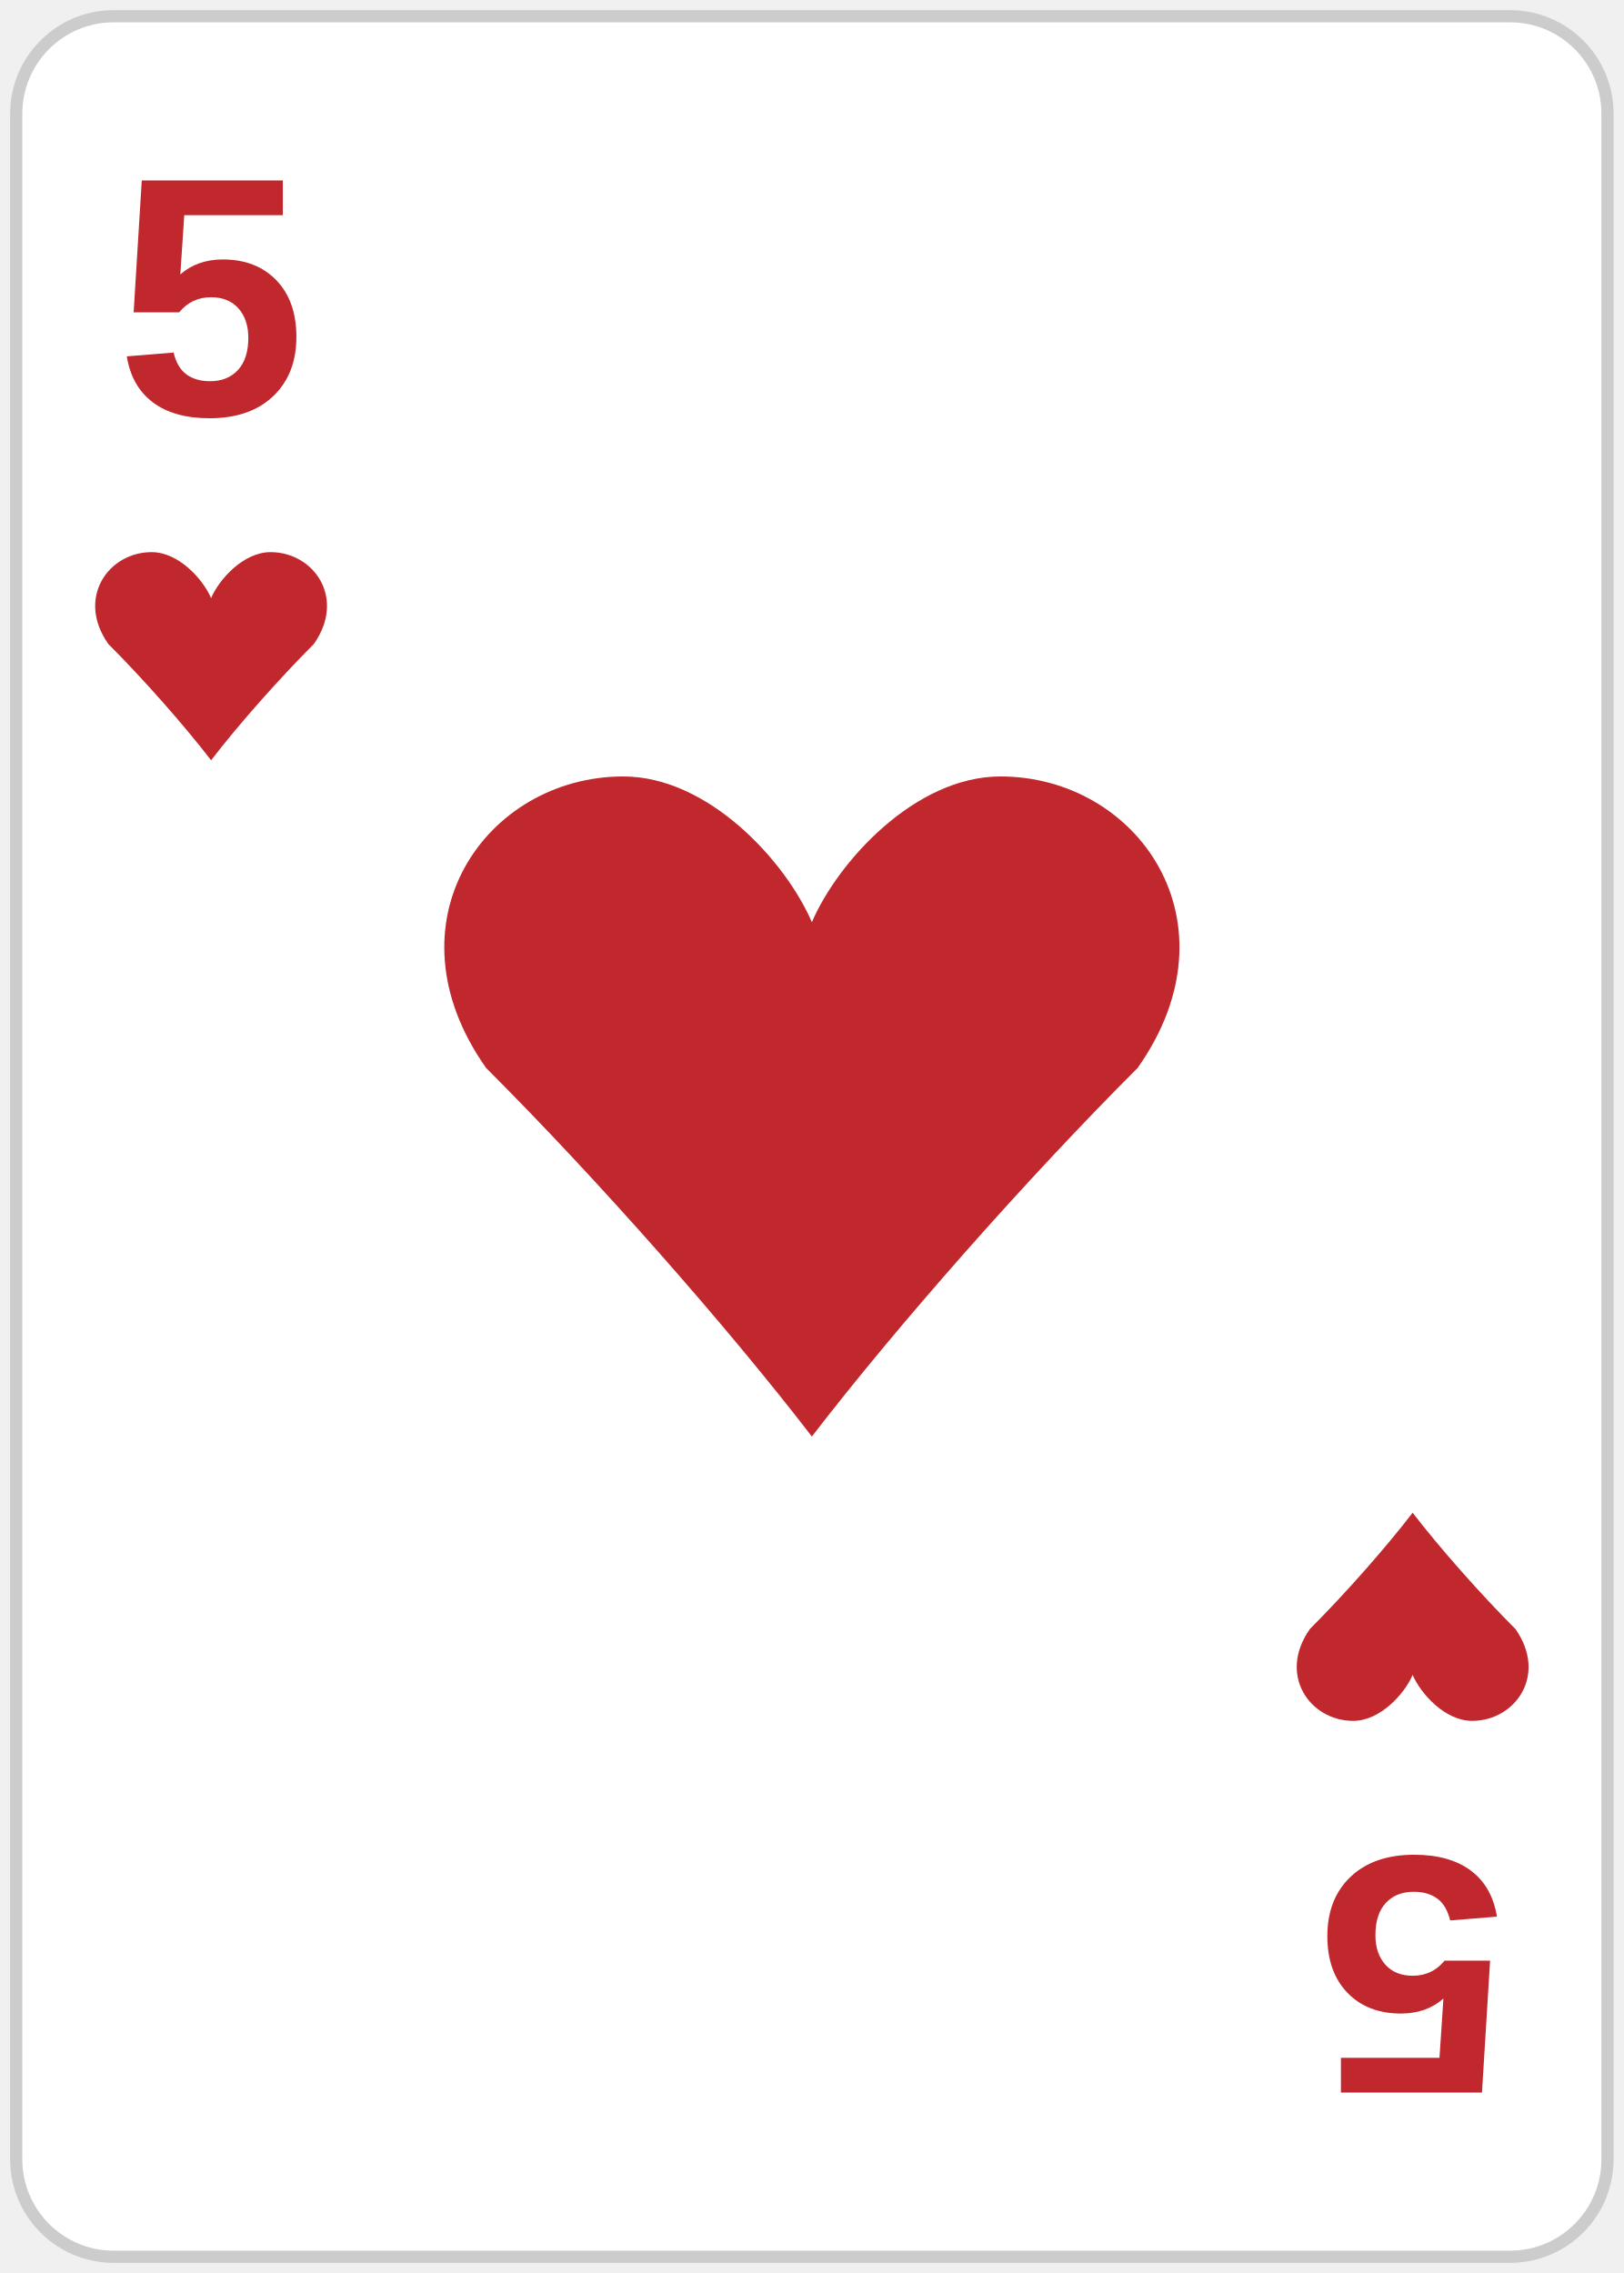
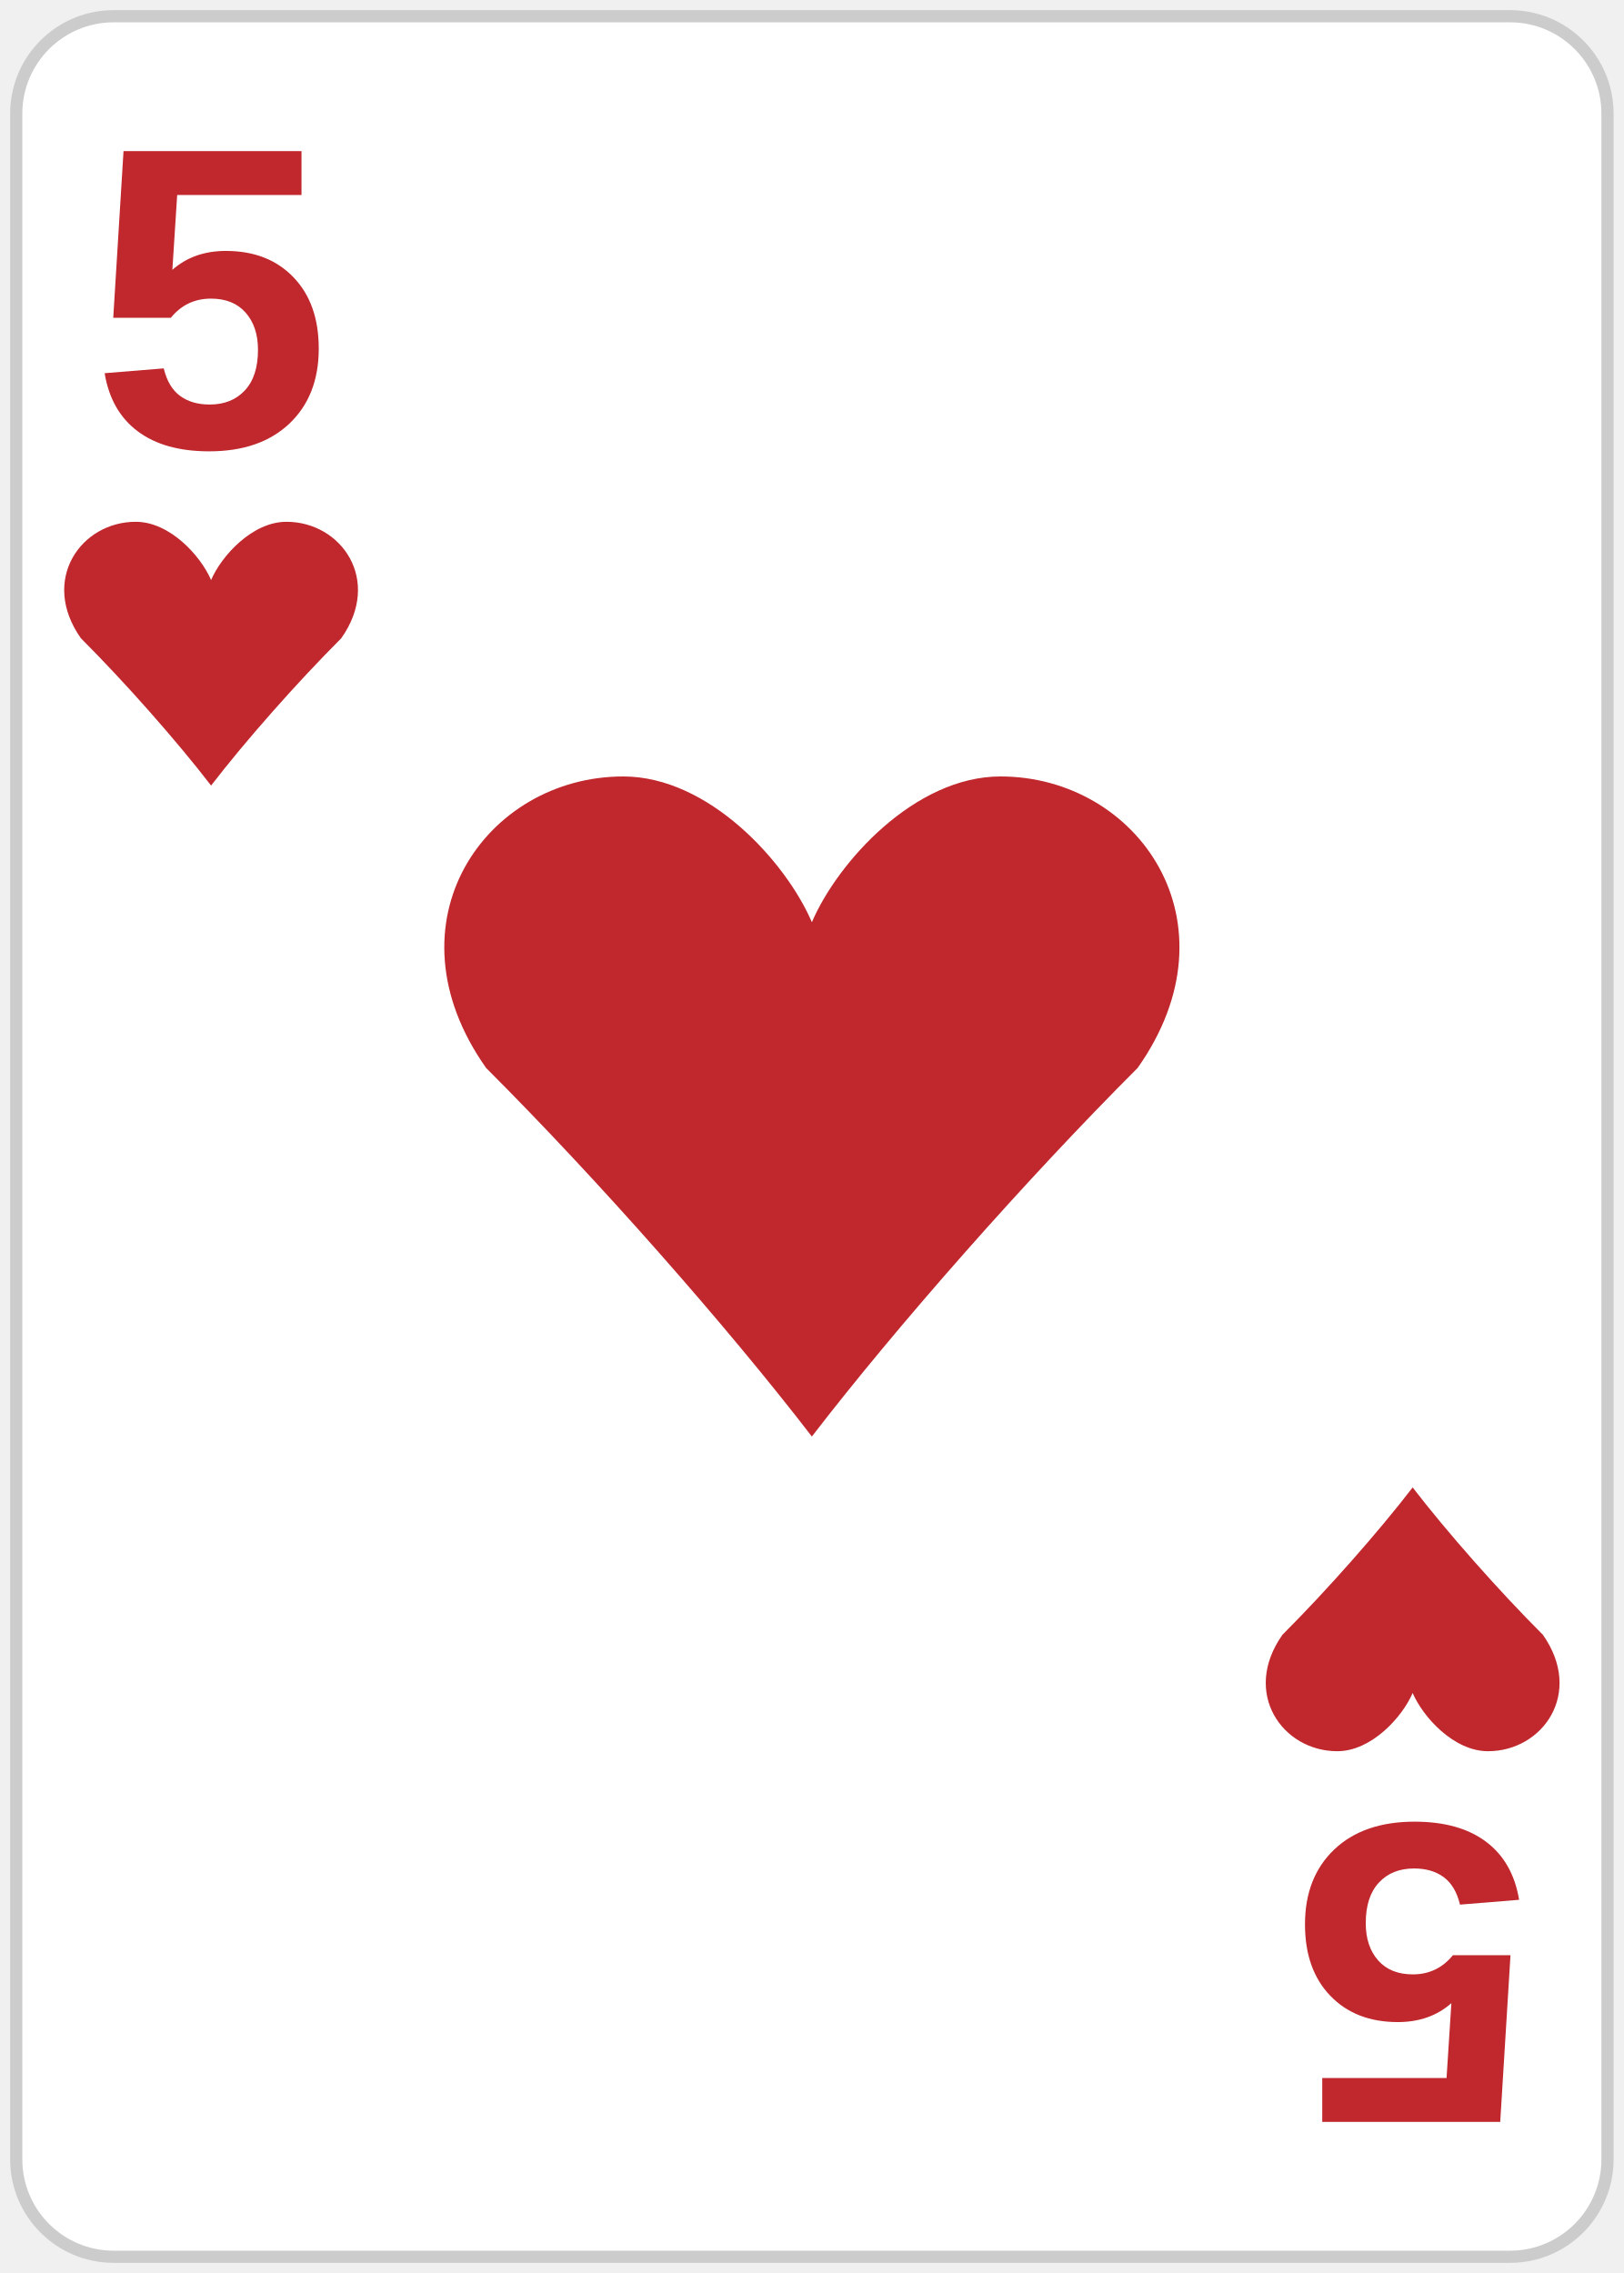
<svg xmlns="http://www.w3.org/2000/svg" viewBox="0 0 200 280" width="200" height="280">
  <rect x="2" y="2" width="196" height="276" rx="12" ry="12" fill="#ffffff" stroke="#cccccc" stroke-width="1.5" />
  <g transform="rotate(0 26 59)">
-     <text x="26" y="51.12" font-family="'Arial', 'Helvetica', sans-serif" font-size="42" font-weight="700" fill="#c0282d" text-anchor="middle">5</text>
-     <g transform="translate(26 82) scale(0.333)">
+     <text x="26" y="55.08" font-family="'Arial', 'Helvetica', sans-serif" font-size="53" font-weight="700" fill="#c0282d" text-anchor="middle">5</text>
+     <g transform="translate(26 82) scale(0.422)">
      <path d="M 0 35 C -10 22 -25 5 -38 -8 C -50 -25 -38 -42 -22 -42 C -12 -42 -3 -32 0 -25 C 3 -32 12 -42 22 -42 C 38 -42 50 -25 38 -8 C 25 5 10 22 0 35 Z" fill="#c0282d" />
    </g>
  </g>
  <g transform="rotate(180 174 221)">
-     <text x="174" y="213.12" font-family="'Arial', 'Helvetica', sans-serif" font-size="42" font-weight="700" fill="#c0282d" text-anchor="middle">5</text>
-     <g transform="translate(174 244) scale(0.333)">
+     <text x="174" y="217.08" font-family="'Arial', 'Helvetica', sans-serif" font-size="53" font-weight="700" fill="#c0282d" text-anchor="middle">5</text>
+     <g transform="translate(174 244) scale(0.422)">
      <path d="M 0 35 C -10 22 -25 5 -38 -8 C -50 -25 -38 -42 -22 -42 C -12 -42 -3 -32 0 -25 C 3 -32 12 -42 22 -42 C 38 -42 50 -25 38 -8 C 25 5 10 22 0 35 Z" fill="#c0282d" />
    </g>
  </g>
  <g transform="translate(100 140) scale(1.056)">
    <path d="M 0 35 C -10 22 -25 5 -38 -8 C -50 -25 -38 -42 -22 -42 C -12 -42 -3 -32 0 -25 C 3 -32 12 -42 22 -42 C 38 -42 50 -25 38 -8 C 25 5 10 22 0 35 Z" fill="#c0282d" />
  </g>
</svg>
